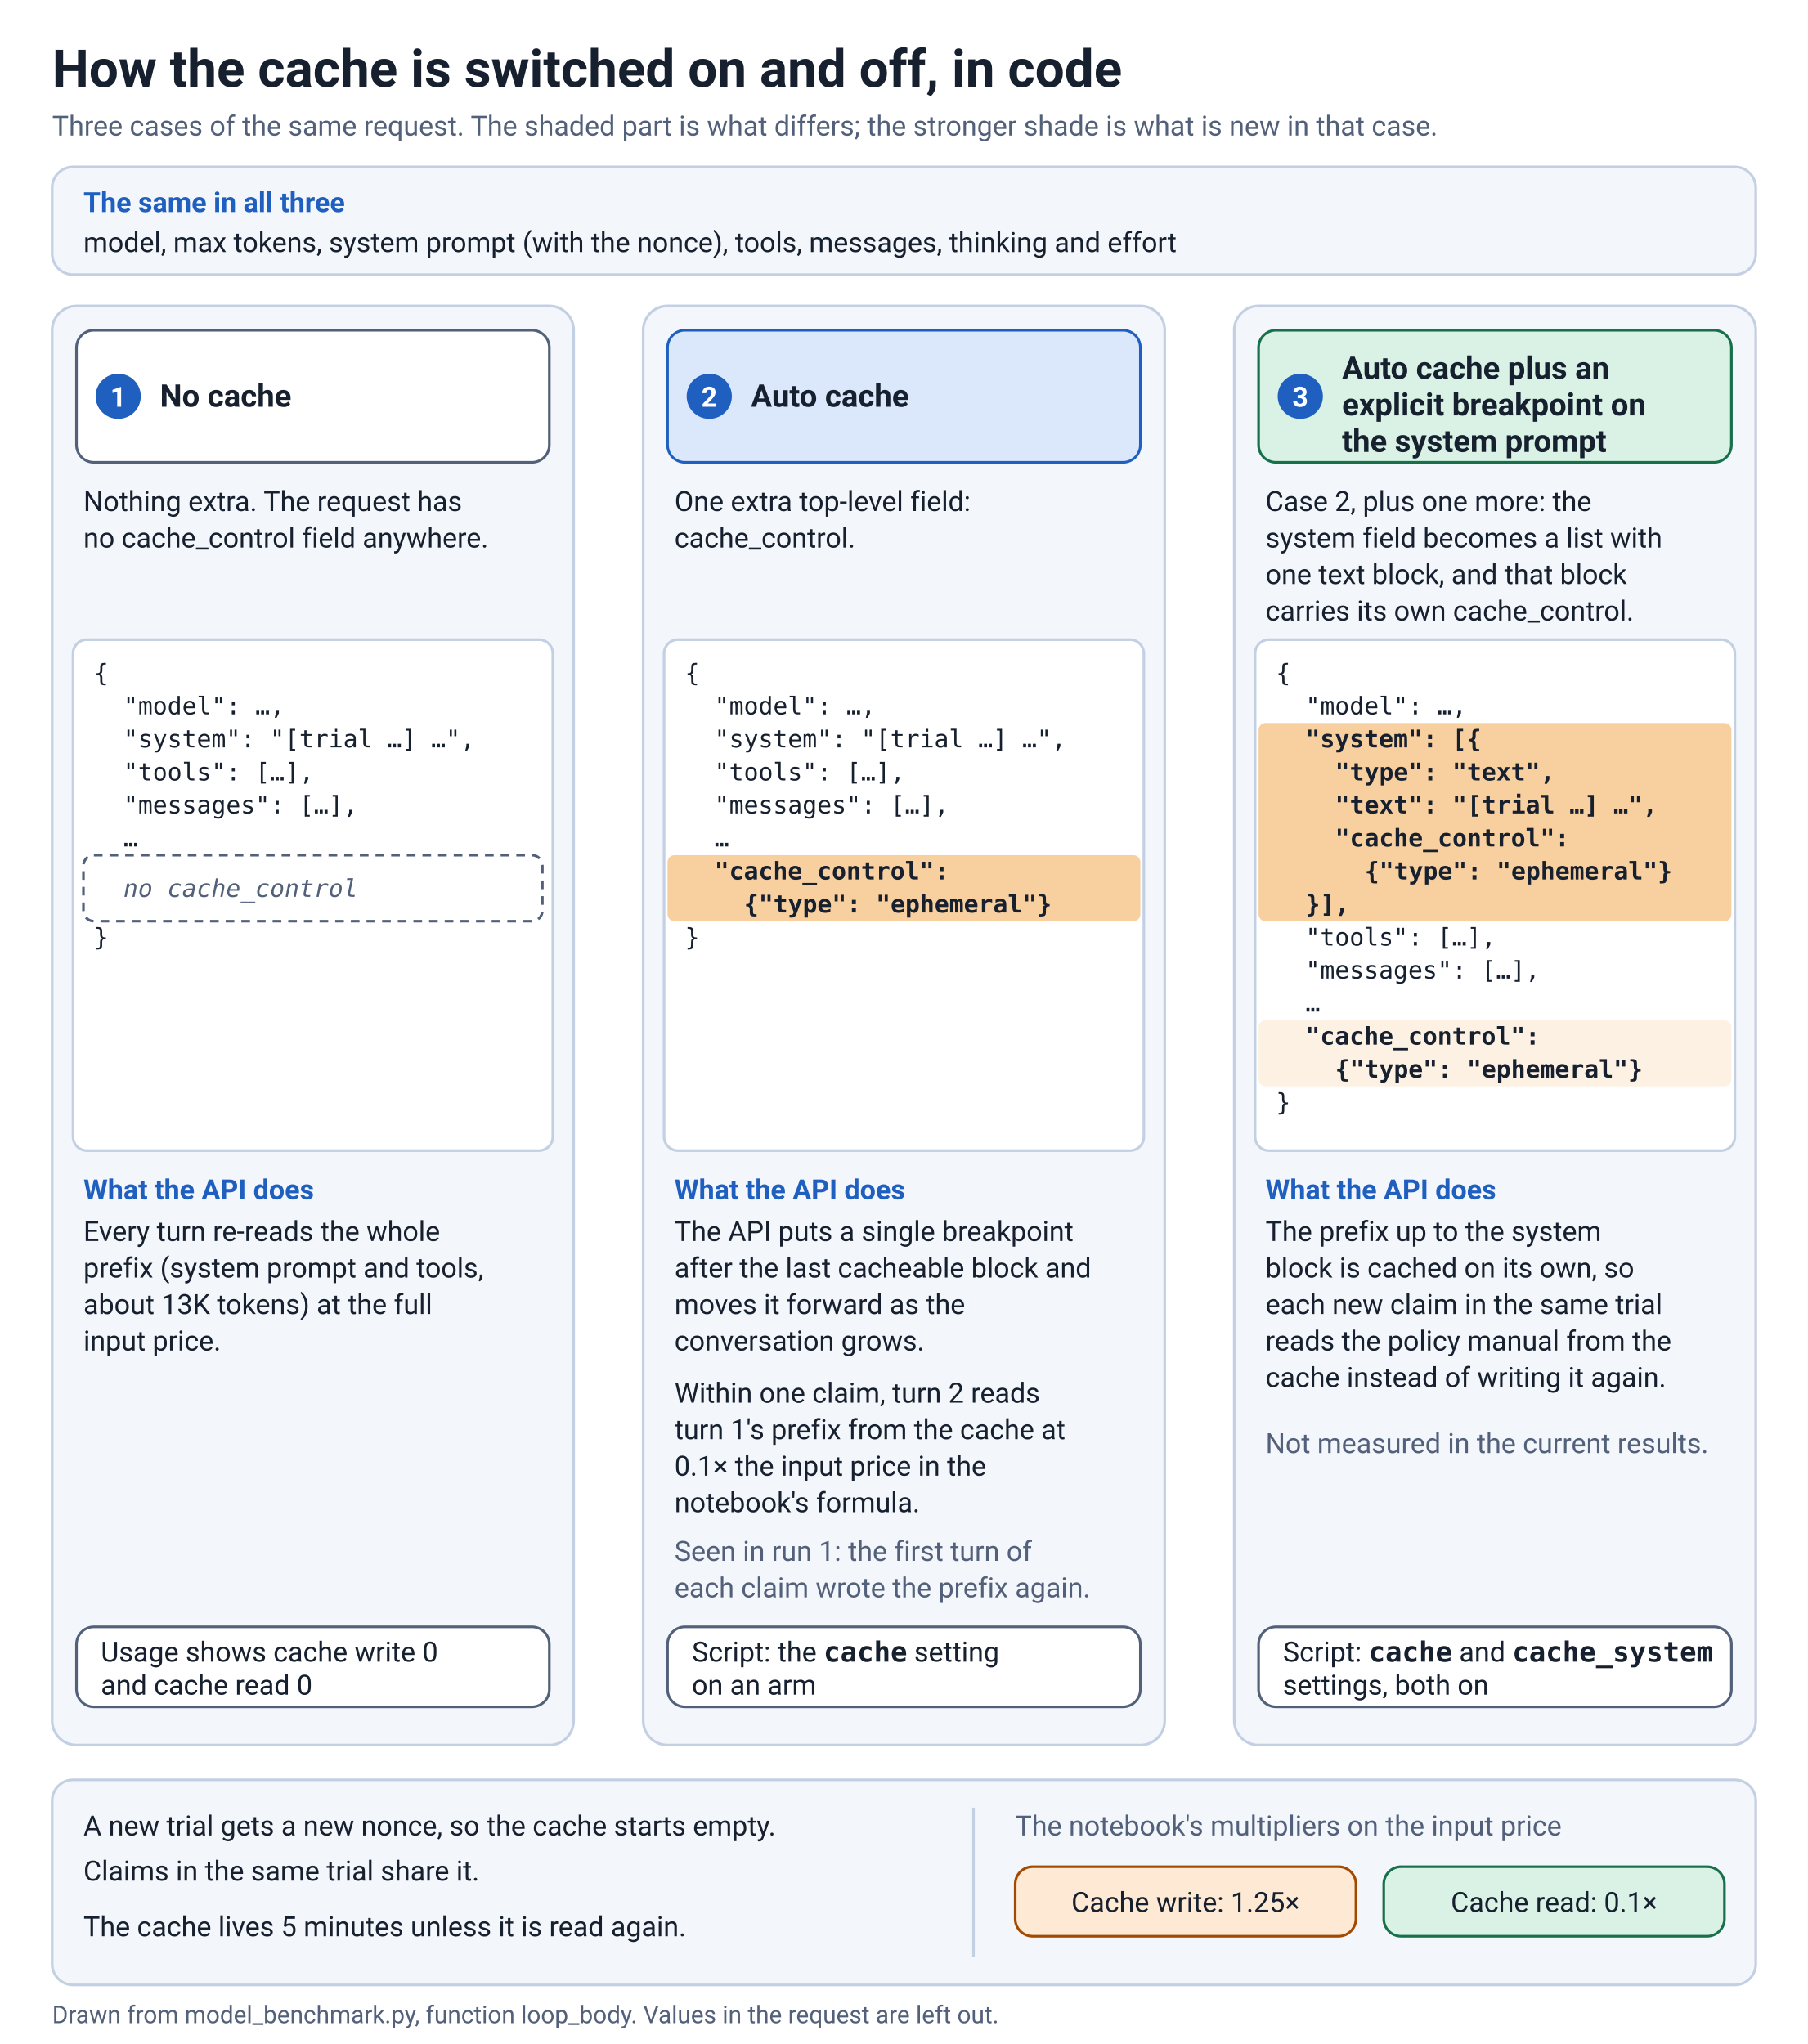
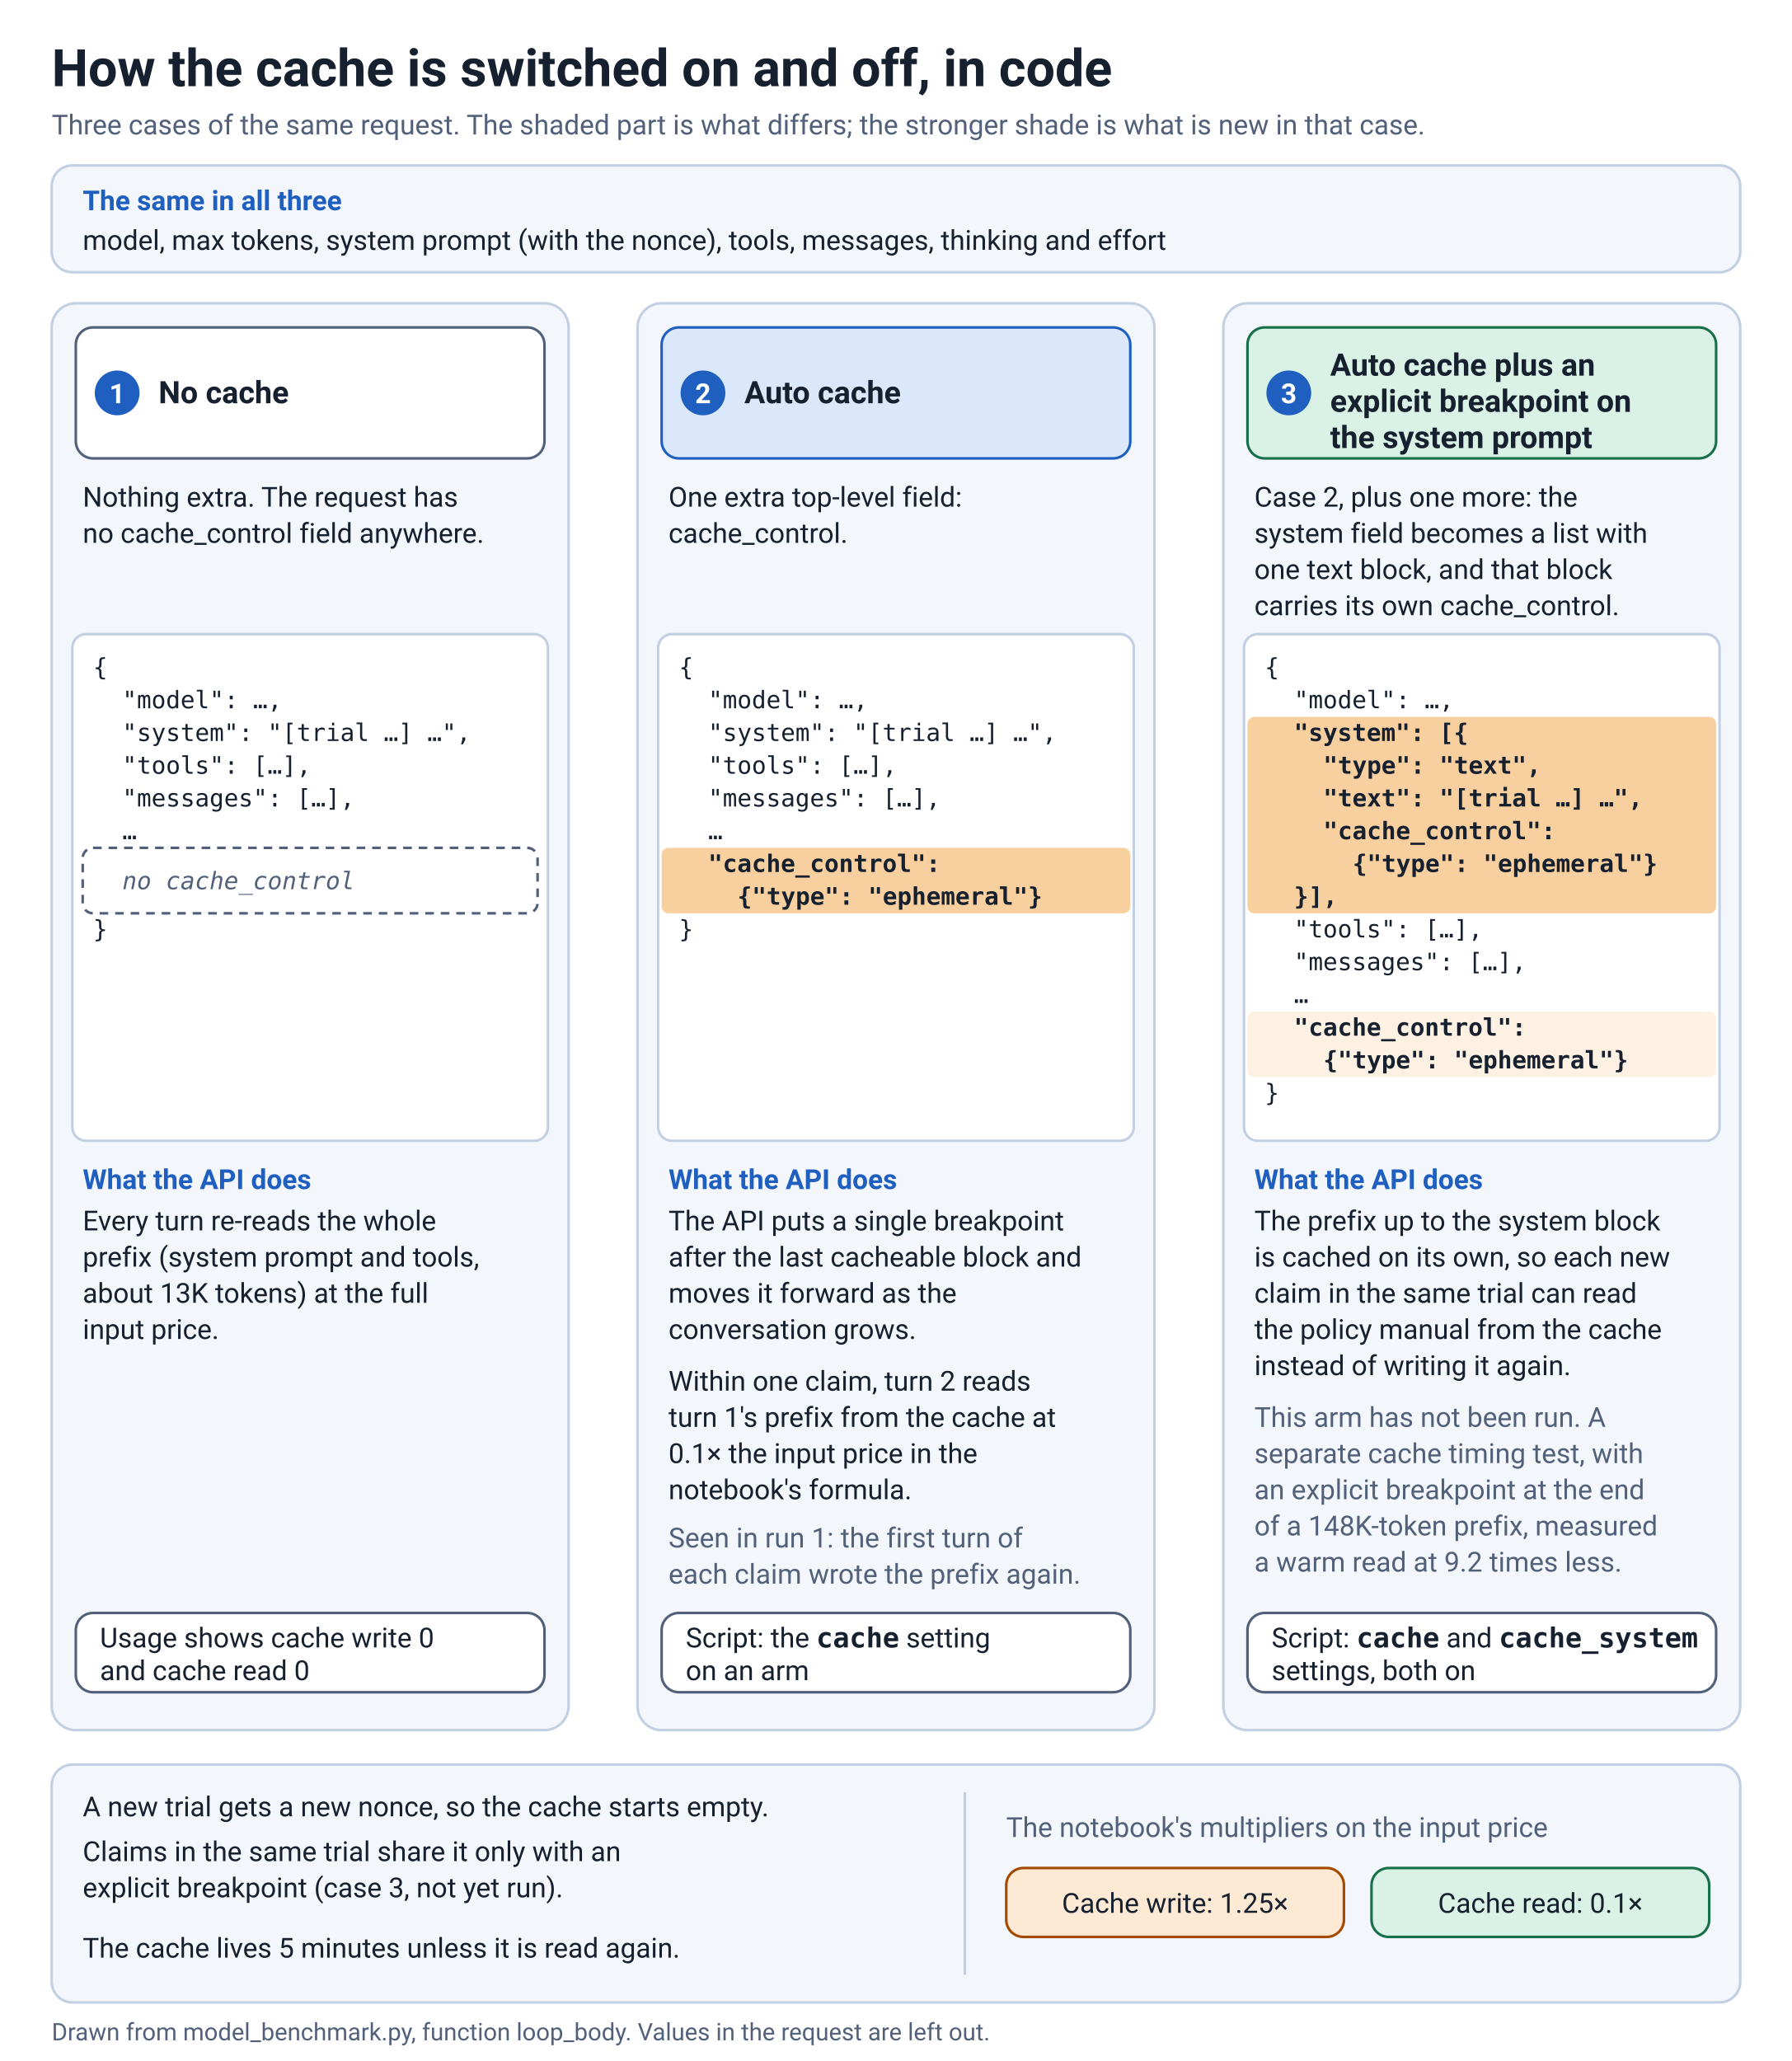
- <svg xmlns="http://www.w3.org/2000/svg" viewBox="0 0 1040 1176" role="img" aria-labelledby="pct pcd" font-family="system-ui, -apple-system, 'Segoe UI', Roboto, Helvetica, Arial, sans-serif">
+ <svg xmlns="http://www.w3.org/2000/svg" viewBox="0 0 1040 1196" role="img" aria-labelledby="pct pcd" font-family="system-ui, -apple-system, 'Segoe UI', Roboto, Helvetica, Arial, sans-serif">
  <style>
    .bg{fill:#ffffff}
    .card{fill:#f3f6fb;stroke:#c3cfe3;stroke-width:1.5}
    .ink{fill:#16202e}
    .mute{fill:#52607a}
    .h1{font-size:30px;font-weight:700}
    .h2{font-size:18px;font-weight:700}
    .b{font-size:16px}
    .s{font-size:14px}
    .mono{font-family:ui-monospace, SFMono-Regular, Menlo, Consolas, monospace}
    .code{font-family:ui-monospace, SFMono-Regular, Menlo, Consolas, monospace;font-size:14px;fill:#16202e}
    .codeb{font-family:ui-monospace, SFMono-Regular, Menlo, Consolas, monospace;font-size:14px;fill:#16202e;font-weight:700}
    .codem{font-family:ui-monospace, SFMono-Regular, Menlo, Consolas, monospace;font-size:14px;fill:#52607a;font-style:italic}
    .cbox{fill:#ffffff;stroke:#c3cfe3;stroke-width:1.5}
    .hl{fill:#fdf1e3}
    .hl2{fill:#f8cf9f}
    .slot{fill:none;stroke:#52607a;stroke-width:1.5;stroke-dasharray:5 4}
    .boxn{fill:#ffffff;stroke:#52607a;stroke-width:1.5}
    .boxa{fill:#dbe8fb;stroke:#1f5fbf;stroke-width:1.5}
    .boxw{fill:#fde9d4;stroke:#a34a00;stroke-width:1.5}
    .boxok{fill:#d9f2e5;stroke:#17704a;stroke-width:1.5}
    .tA{fill:#1f5fbf}
    .tW{fill:#a34a00}
    .tO{fill:#17704a}
    .badge{fill:#1f5fbf}
    .bn{fill:#ffffff;font-size:16px;font-weight:700}
    .rule{stroke:#c3cfe3;stroke-width:1.5}
    @media (prefers-color-scheme: dark) {
      .bg{fill:#0e1623}
      .card{fill:#172234;stroke:#33445f}
      .ink{fill:#e9eef7}
      .mute{fill:#a9b6cc}
      .code{fill:#e9eef7}
      .codeb{fill:#e9eef7}
      .codem{fill:#a9b6cc}
      .cbox{fill:#0e1623;stroke:#33445f}
      .hl{fill:#3a2713}
      .hl2{fill:#6b4220}
      .slot{stroke:#a9b6cc}
      .boxn{fill:#0e1623;stroke:#a9b6cc}
      .boxa{fill:#1e3558;stroke:#7db2ff}
      .boxw{fill:#4a2f16;stroke:#ffb070}
      .boxok{fill:#173e2c;stroke:#6fdca5}
      .tA{fill:#7db2ff}
      .tW{fill:#ffb070}
      .tO{fill:#6fdca5}
      .badge{fill:#7db2ff}
      .bn{fill:#0e1623}
      .rule{stroke:#33445f}
    }
  </style>
-   <rect class="bg" width="1040" height="1176" />
+   <rect class="bg" width="1040" height="1196" />
  <text class="ink h1" x="30" y="50">How the cache is switched on and off, in code</text>
  <text class="mute b" x="30" y="78">Three cases of the same request. The shaded part is what differs; the stronger shade is what is new in that case.</text>
  <rect class="card" x="30" y="96" width="980" height="62" rx="12" />
  <text class="tA b" x="48" y="122" font-weight="700">The same in all three</text>
  <text class="ink b" x="48" y="145">model, max tokens, system prompt (with the nonce), tools, messages, thinking and effort</text>
  <g transform="translate(30,176)">
    <rect class="card" width="300" height="828" rx="14" />
    <rect class="boxn" x="14" y="14" width="272" height="76" rx="10" />
    <circle class="badge" cx="38" cy="52" r="13" />
    <text class="bn" x="38" y="58" text-anchor="middle">1</text>
    <text class="ink h2" x="62" y="58">No cache</text>
    <text class="ink b" x="18" y="118">Nothing extra. The request has</text>
    <text class="ink b" x="18" y="139">no cache_control field anywhere.</text>
    <rect class="cbox" x="12" y="192" width="276" height="294" rx="8" />
    <rect class="slot" x="18" y="316" width="264" height="38" rx="6" />
    <text class="code" x="24" y="216">{</text>
    <text class="code" x="41" y="235">"model": …,</text>
    <text class="code" x="41" y="254">"system": "[trial …] …",</text>
    <text class="code" x="41" y="273">"tools": […],</text>
    <text class="code" x="41" y="292">"messages": […],</text>
    <text class="code" x="41" y="311">…</text>
    <text class="codem" x="41" y="340">no cache_control</text>
    <text class="code" x="24" y="368">}</text>
    <text class="tA b" x="18" y="514" font-weight="700">What the API does</text>
    <text class="ink b" x="18" y="538">Every turn re-reads the whole</text>
    <text class="ink b" x="18" y="559">prefix (system prompt and tools,</text>
    <text class="ink b" x="18" y="580">about 13K tokens) at the full</text>
    <text class="ink b" x="18" y="601">input price.</text>
    <rect class="boxn" x="14" y="760" width="272" height="46" rx="10" />
    <text class="ink b" x="28" y="780">Usage shows cache write 0</text>
    <text class="ink b" x="28" y="799">and cache read 0</text>
  </g>
  <g transform="translate(370,176)">
    <rect class="card" width="300" height="828" rx="14" />
    <rect class="boxa" x="14" y="14" width="272" height="76" rx="10" />
    <circle class="badge" cx="38" cy="52" r="13" />
    <text class="bn" x="38" y="58" text-anchor="middle">2</text>
    <text class="ink h2" x="62" y="58">Auto cache</text>
    <text class="ink b" x="18" y="118">One extra top-level field:</text>
    <text class="ink b" x="18" y="139">cache_control.</text>
    <rect class="cbox" x="12" y="192" width="276" height="294" rx="8" />
    <rect class="hl2" x="14" y="316" width="272" height="38" rx="4" />
    <text class="code" x="24" y="216">{</text>
    <text class="code" x="41" y="235">"model": …,</text>
    <text class="code" x="41" y="254">"system": "[trial …] …",</text>
    <text class="code" x="41" y="273">"tools": […],</text>
    <text class="code" x="41" y="292">"messages": […],</text>
    <text class="code" x="41" y="311">…</text>
    <text class="codeb" x="41" y="330">"cache_control":</text>
    <text class="codeb" x="58" y="349">{"type": "ephemeral"}</text>
    <text class="code" x="24" y="368">}</text>
    <text class="tA b" x="18" y="514" font-weight="700">What the API does</text>
    <text class="ink b" x="18" y="538">The API puts a single breakpoint</text>
    <text class="ink b" x="18" y="559">after the last cacheable block and</text>
    <text class="ink b" x="18" y="580">moves it forward as the</text>
    <text class="ink b" x="18" y="601">conversation grows.</text>
    <text class="ink b" x="18" y="631">Within one claim, turn 2 reads</text>
    <text class="ink b" x="18" y="652">turn 1's prefix from the cache at</text>
    <text class="ink b" x="18" y="673">0.1× the input price in the</text>
    <text class="ink b" x="18" y="694">notebook's formula.</text>
    <text class="mute b" x="18" y="722">Seen in run 1: the first turn of</text>
    <text class="mute b" x="18" y="743">each claim wrote the prefix again.</text>
    <rect class="boxn" x="14" y="760" width="272" height="46" rx="10" />
    <text class="ink b" x="28" y="780">Script: the <tspan class="mono" font-weight="700">cache</tspan> setting</text>
    <text class="ink b" x="28" y="799">on an arm</text>
  </g>
  <g transform="translate(710,176)">
    <rect class="card" width="300" height="828" rx="14" />
    <rect class="boxok" x="14" y="14" width="272" height="76" rx="10" />
    <circle class="badge" cx="38" cy="52" r="13" />
    <text class="bn" x="38" y="58" text-anchor="middle">3</text>
    <text class="ink h2" x="62" y="42">Auto cache plus an</text>
    <text class="ink h2" x="62" y="63">explicit breakpoint on</text>
    <text class="ink h2" x="62" y="84">the system prompt</text>
    <text class="ink b" x="18" y="118">Case 2, plus one more: the</text>
    <text class="ink b" x="18" y="139">system field becomes a list with</text>
    <text class="ink b" x="18" y="160">one text block, and that block</text>
    <text class="ink b" x="18" y="181">carries its own cache_control.</text>
    <rect class="cbox" x="12" y="192" width="276" height="294" rx="8" />
    <rect class="hl2" x="14" y="240" width="272" height="114" rx="4" />
    <rect class="hl" x="14" y="411" width="272" height="38" rx="4" />
    <text class="code" x="24" y="216">{</text>
    <text class="code" x="41" y="235">"model": …,</text>
    <text class="codeb" x="41" y="254">"system": [{</text>
    <text class="codeb" x="58" y="273">"type": "text",</text>
    <text class="codeb" x="58" y="292">"text": "[trial …] …",</text>
    <text class="codeb" x="58" y="311">"cache_control":</text>
    <text class="codeb" x="75" y="330">{"type": "ephemeral"}</text>
    <text class="codeb" x="41" y="349">}],</text>
    <text class="code" x="41" y="368">"tools": […],</text>
    <text class="code" x="41" y="387">"messages": […],</text>
    <text class="code" x="41" y="406">…</text>
    <text class="codeb" x="41" y="425">"cache_control":</text>
    <text class="codeb" x="58" y="444">{"type": "ephemeral"}</text>
    <text class="code" x="24" y="463">}</text>
    <text class="tA b" x="18" y="514" font-weight="700">What the API does</text>
-     <text class="ink b" x="18" y="538">The prefix up to the system</text>
-     <text class="ink b" x="18" y="559">block is cached on its own, so</text>
-     <text class="ink b" x="18" y="580">each new claim in the same trial</text>
-     <text class="ink b" x="18" y="601">reads the policy manual from the</text>
-     <text class="ink b" x="18" y="622">cache instead of writing it again.</text>
-     <text class="mute b" x="18" y="660">Not measured in the current results.</text>
+     <text class="ink b" x="18" y="538">The prefix up to the system block</text>
+     <text class="ink b" x="18" y="559">is cached on its own, so each new</text>
+     <text class="ink b" x="18" y="580">claim in the same trial can read</text>
+     <text class="ink b" x="18" y="601">the policy manual from the cache</text>
+     <text class="ink b" x="18" y="622">instead of writing it again.</text>
+     <text class="mute b" x="18" y="652">This arm has not been run. A</text>
+     <text class="mute b" x="18" y="673">separate cache timing test, with</text>
+     <text class="mute b" x="18" y="694">an explicit breakpoint at the end</text>
+     <text class="mute b" x="18" y="715">of a 148K-token prefix, measured</text>
+     <text class="mute b" x="18" y="736">a warm read at 9.2 times less.</text>
    <rect class="boxn" x="14" y="760" width="272" height="46" rx="10" />
    <text class="ink b" x="28" y="780">Script: <tspan class="mono" font-weight="700">cache</tspan> and <tspan class="mono" font-weight="700">cache_system</tspan>
    </text>
    <text class="ink b" x="28" y="799">settings, both on</text>
  </g>
-   <rect class="card" x="30" y="1024" width="980" height="118" rx="12" />
-   <text class="ink b" x="48" y="1056">A new trial gets a new nonce, so the cache starts empty.</text>
-   <text class="ink b" x="48" y="1082">Claims in the same trial share it.</text>
-   <text class="ink b" x="48" y="1114">The cache lives 5 minutes unless it is read again.</text>
-   <line class="rule" x1="560" y1="1040" x2="560" y2="1126" />
-   <text class="mute b" x="584" y="1056">The notebook's multipliers on the input price</text>
-   <rect class="boxw" x="584" y="1074" width="196" height="40" rx="10" />
-   <text class="ink b" x="682" y="1100" text-anchor="middle">Cache write: 1.25×</text>
-   <rect class="boxok" x="796" y="1074" width="196" height="40" rx="10" />
-   <text class="ink b" x="894" y="1100" text-anchor="middle">Cache read: 0.1×</text>
-   <text class="mute s" x="30" y="1164">Drawn from model_benchmark.py, function loop_body. Values in the request are left out.</text>
+   <rect class="card" x="30" y="1024" width="980" height="138" rx="12" />
+   <text class="ink b" x="48" y="1054">A new trial gets a new nonce, so the cache starts empty.</text>
+   <text class="ink b" x="48" y="1080">Claims in the same trial share it only with an</text>
+   <text class="ink b" x="48" y="1101">explicit breakpoint (case 3, not yet run).</text>
+   <text class="ink b" x="48" y="1136">The cache lives 5 minutes unless it is read again.</text>
+   <line class="rule" x1="560" y1="1040" x2="560" y2="1146" />
+   <text class="mute b" x="584" y="1066">The notebook's multipliers on the input price</text>
+   <rect class="boxw" x="584" y="1084" width="196" height="40" rx="10" />
+   <text class="ink b" x="682" y="1110" text-anchor="middle">Cache write: 1.25×</text>
+   <rect class="boxok" x="796" y="1084" width="196" height="40" rx="10" />
+   <text class="ink b" x="894" y="1110" text-anchor="middle">Cache read: 0.1×</text>
+   <text class="mute s" x="30" y="1184">Drawn from model_benchmark.py, function loop_body. Values in the request are left out.</text>
</svg>
